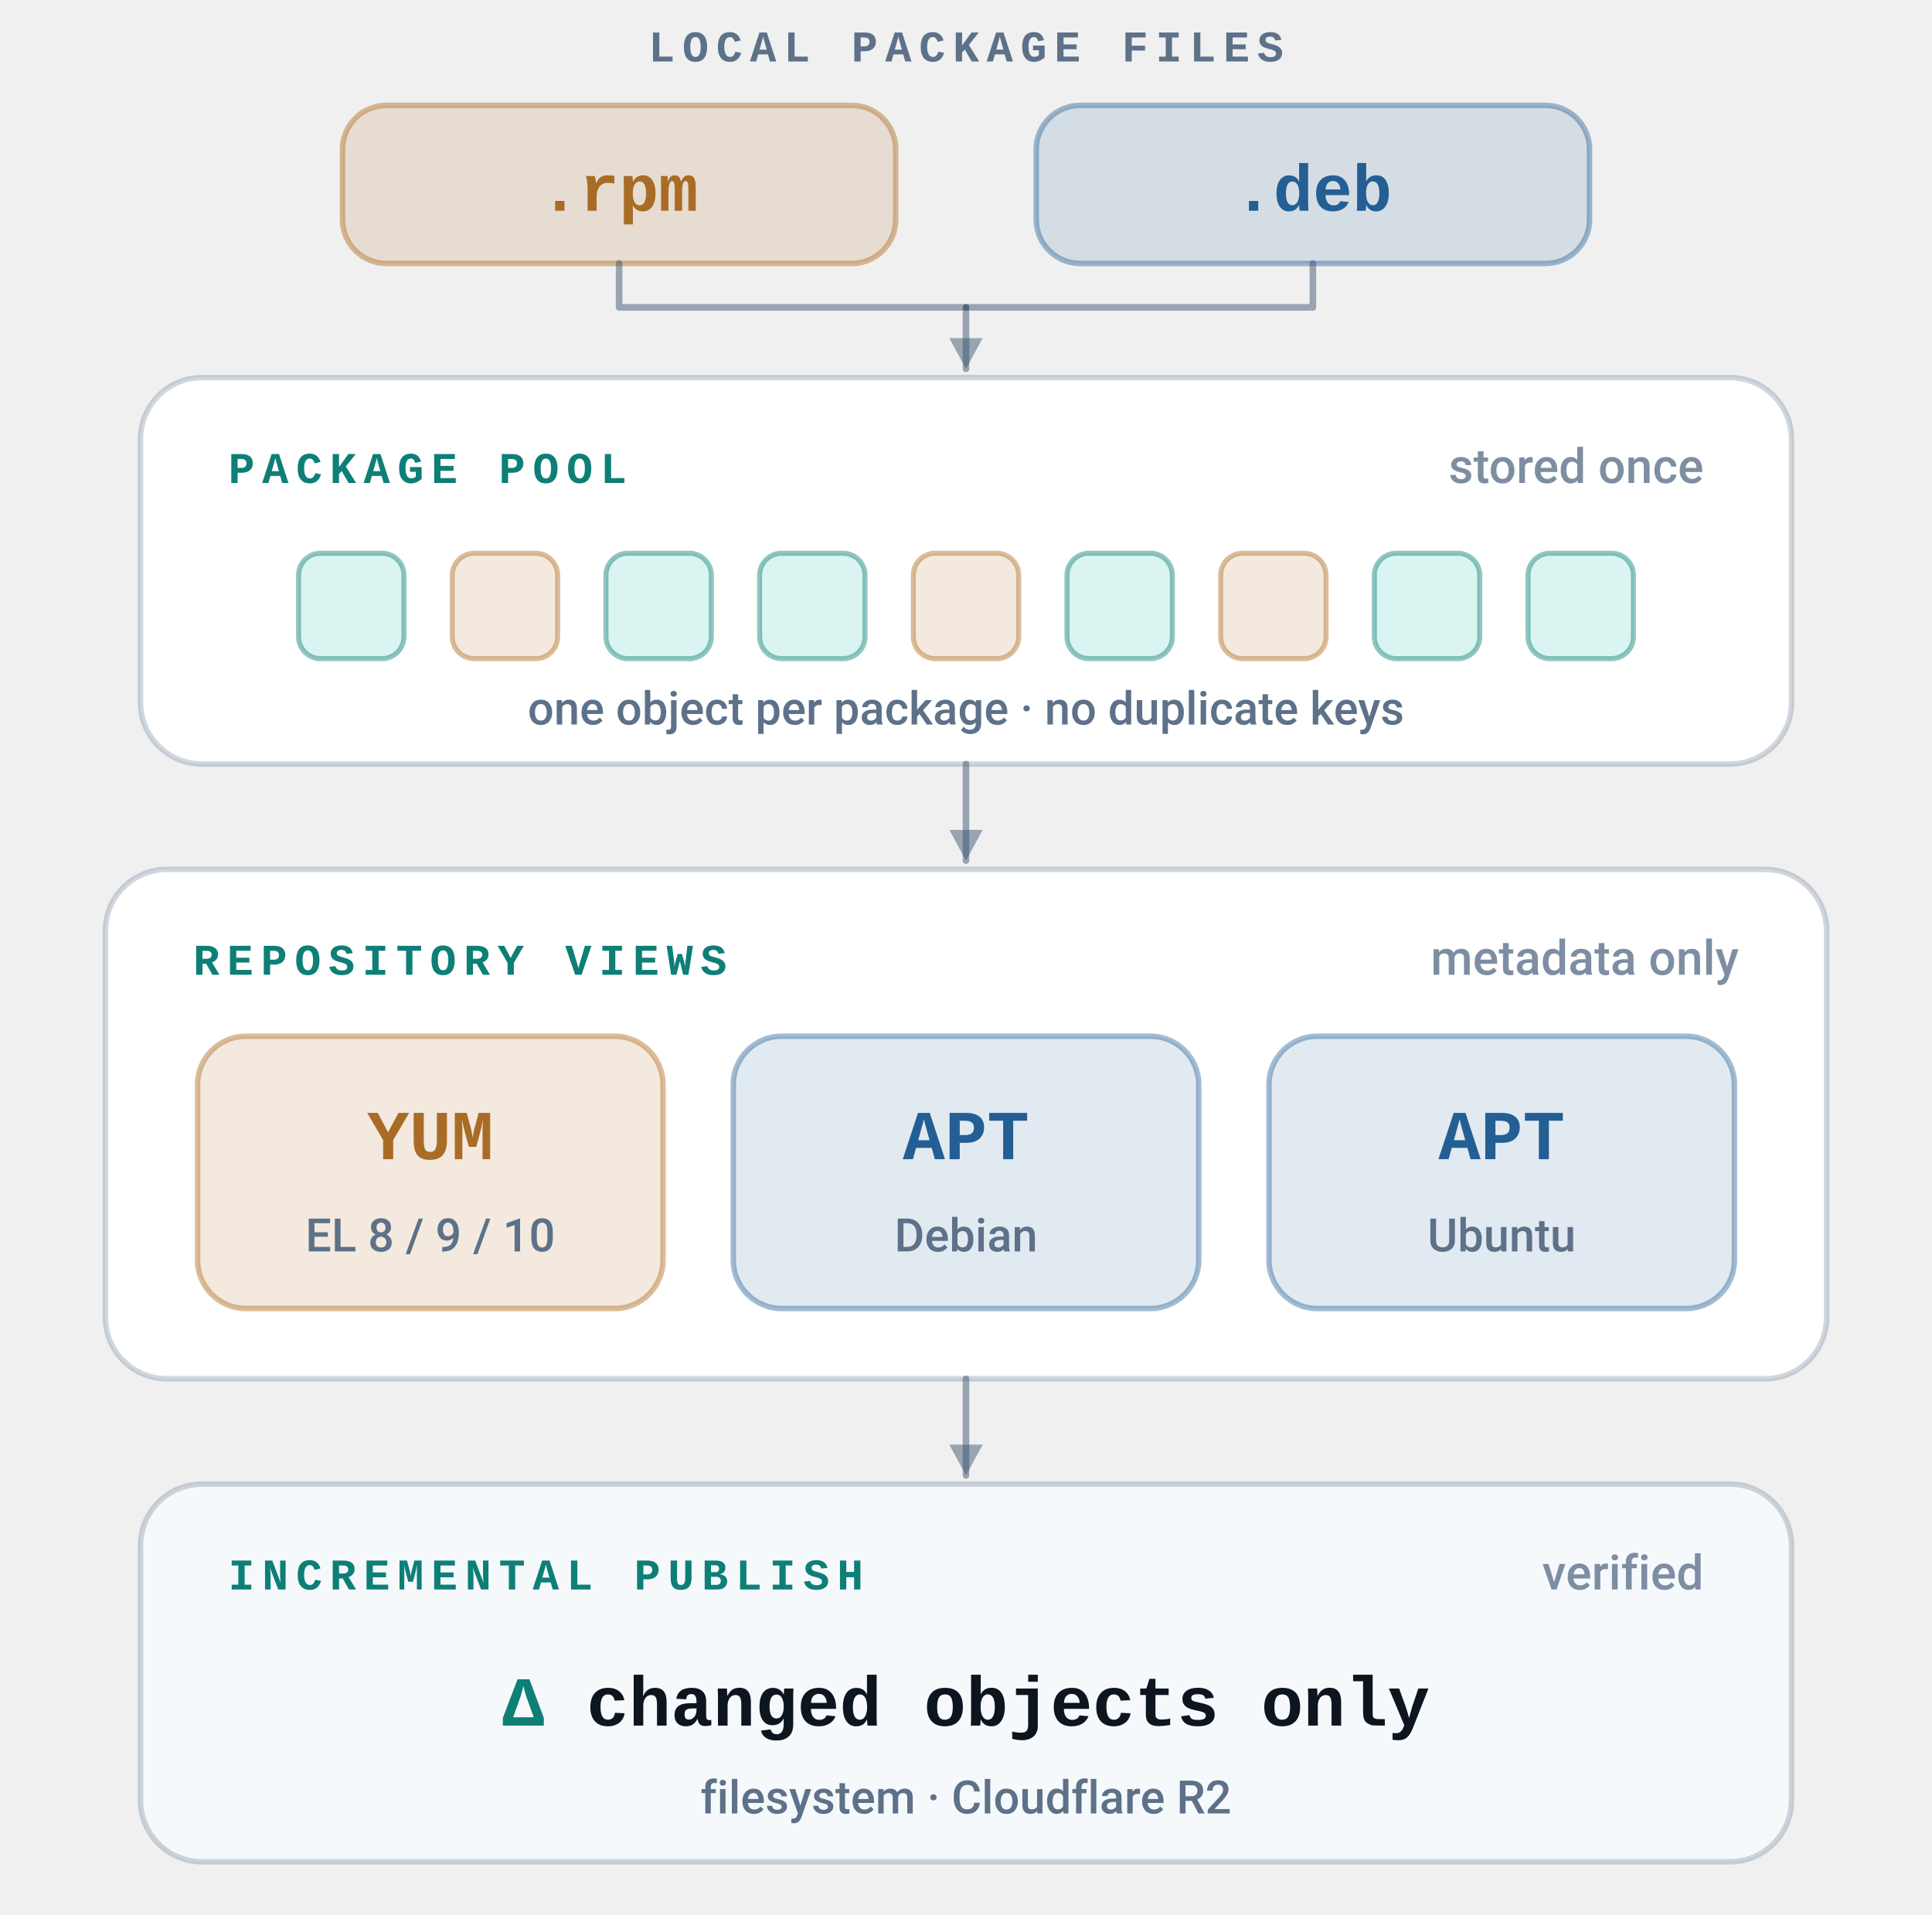
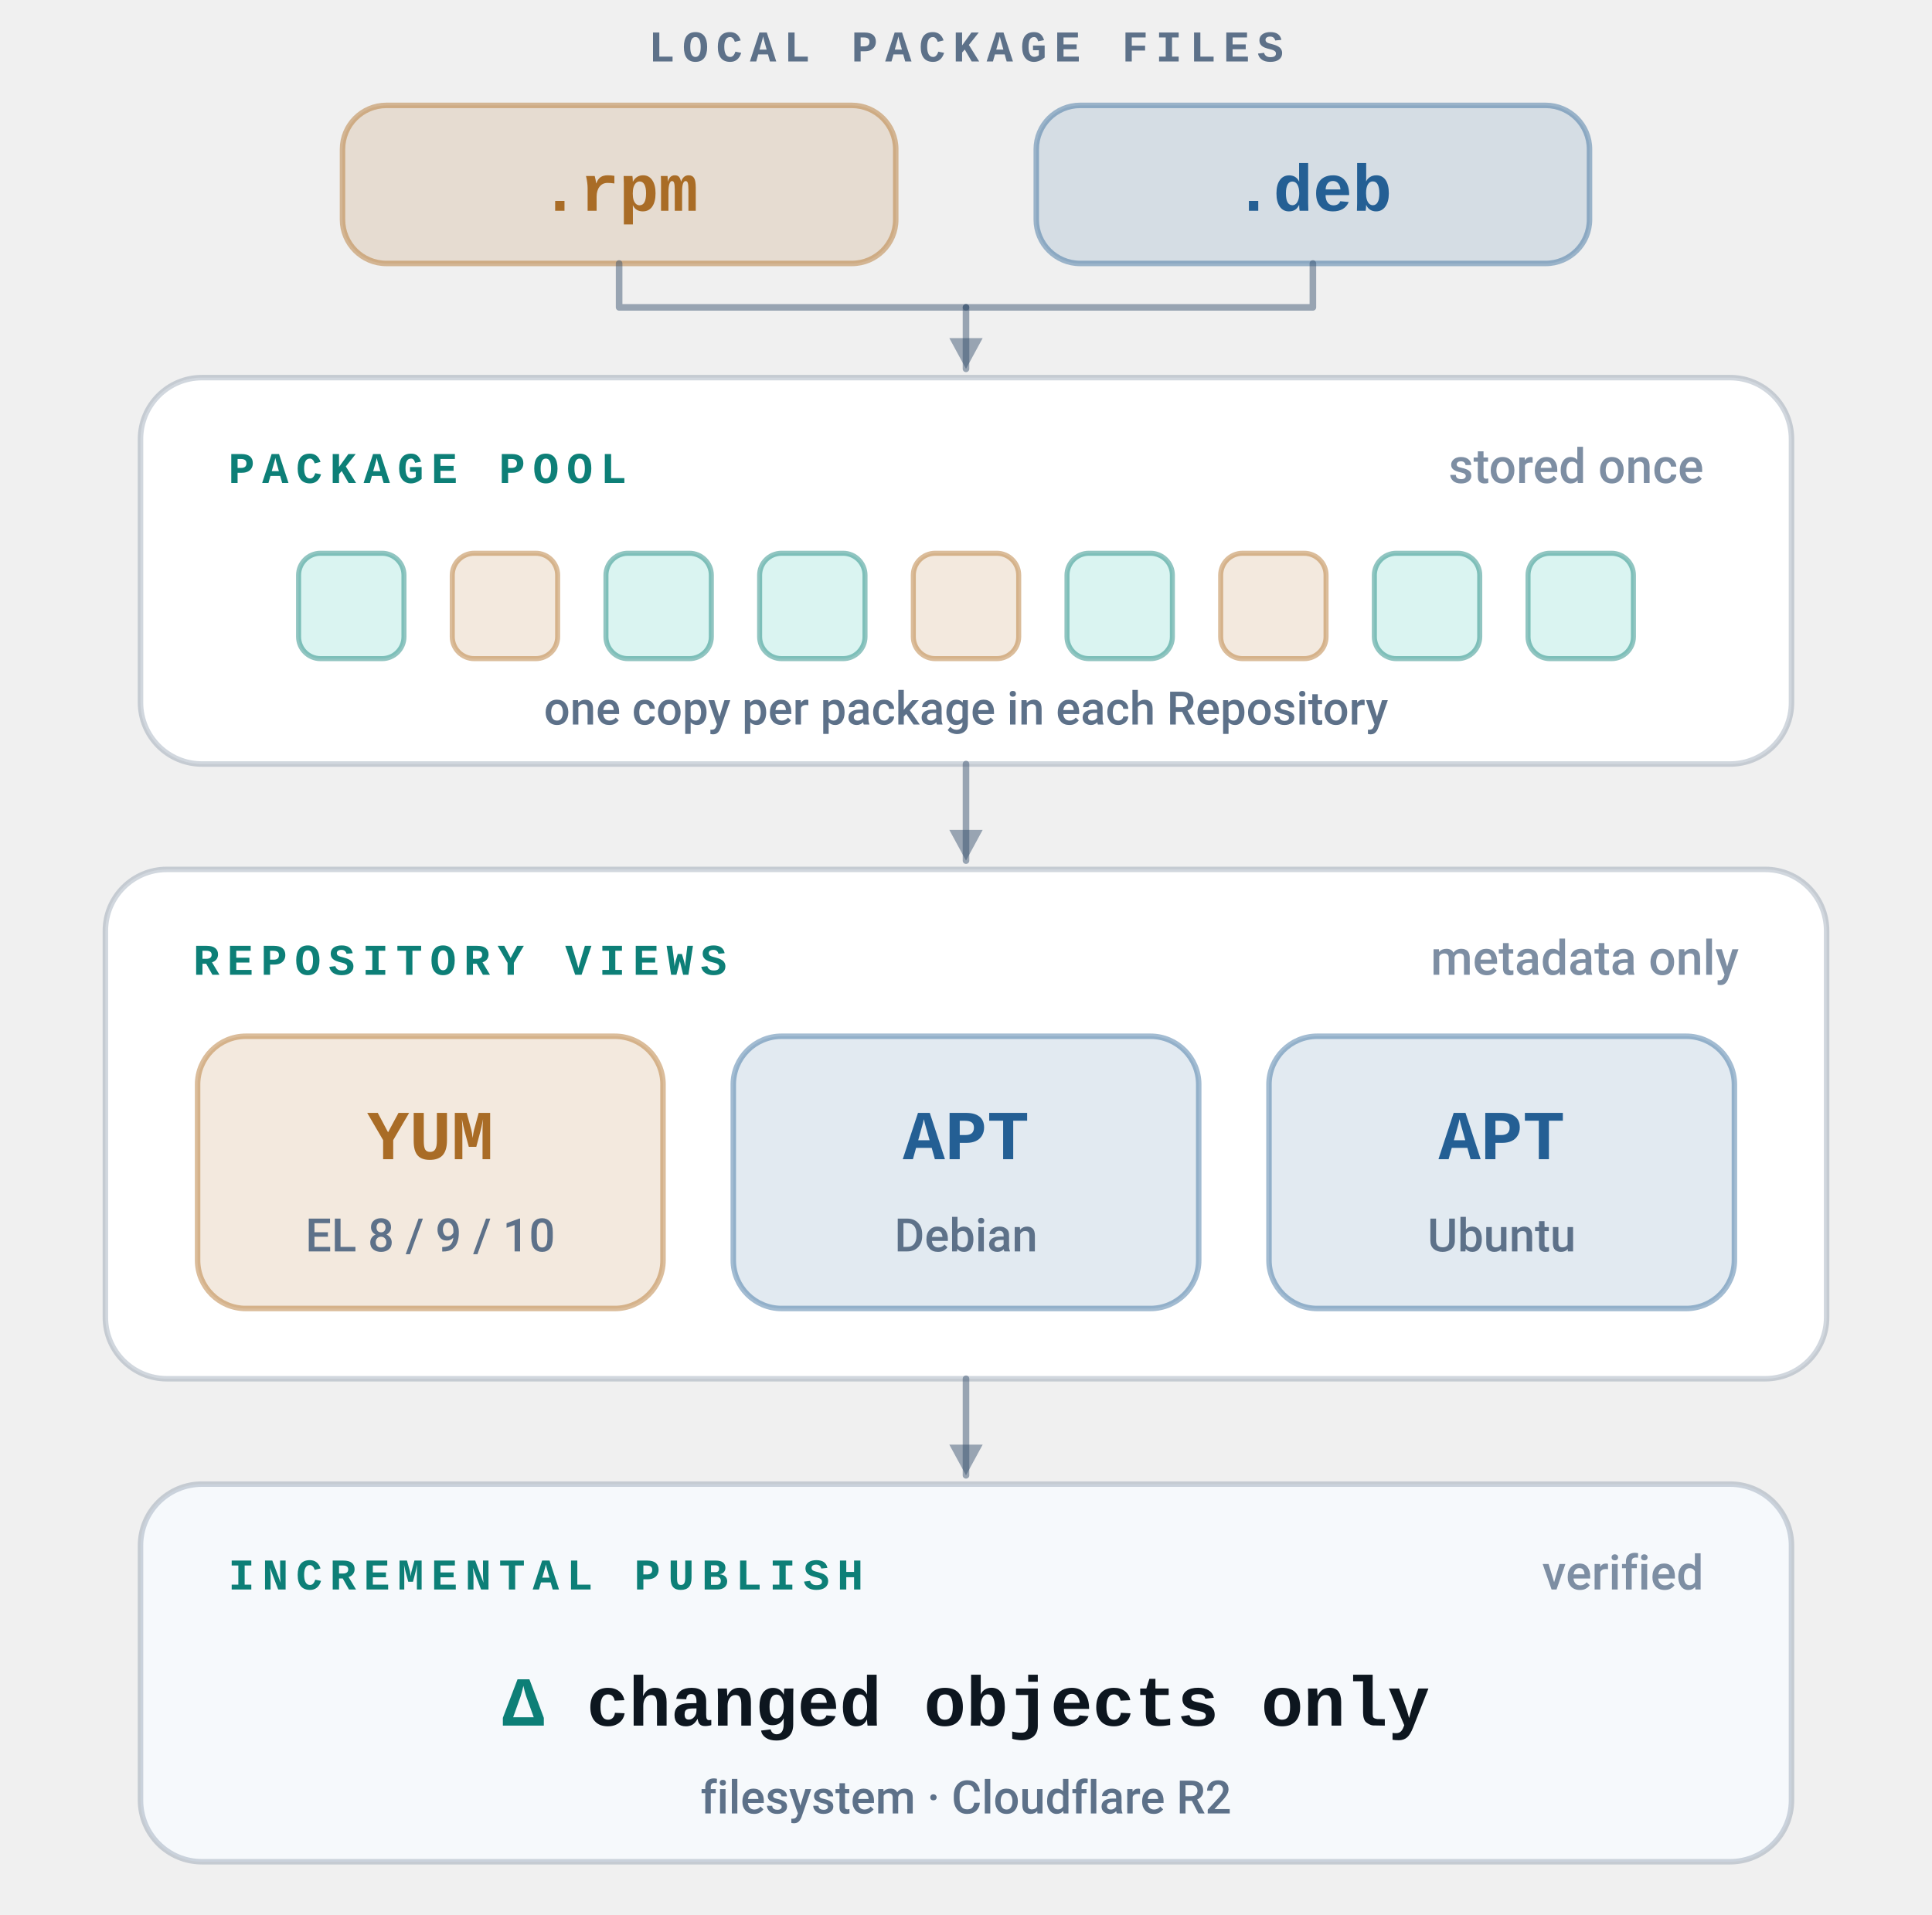
<svg xmlns="http://www.w3.org/2000/svg" width="440" height="436" viewBox="0 0 440 436" role="img" aria-labelledby="sow-arch-title" shape-rendering="geometricPrecision" text-rendering="geometricPrecision">
  <text x="220" y="14" text-anchor="middle" font-family="ui-monospace,SFMono-Regular,Menlo,Consolas,'Liberation Mono',monospace" font-size="10" font-weight="600" fill="#5d7189" letter-spacing="1.7">LOCAL PACKAGE FILES</text>
  <rect x="78" y="24" width="126" height="36" rx="10" fill="rgba(180,118,46,0.16)" stroke="rgba(180,118,46,0.48)" stroke-width="1.25" />
  <rect x="236" y="24" width="126" height="36" rx="10" fill="rgba(36,95,148,0.13)" stroke="rgba(36,95,148,0.42)" stroke-width="1.25" />
  <text x="141" y="48" text-anchor="middle" font-family="ui-monospace,SFMono-Regular,Menlo,Consolas,'Liberation Mono',monospace" font-size="15" font-weight="700" fill="#a96c26">.rpm</text>
  <text x="299" y="48" text-anchor="middle" font-family="ui-monospace,SFMono-Regular,Menlo,Consolas,'Liberation Mono',monospace" font-size="15" font-weight="700" fill="#245f94">.deb</text>
  <path d="M 141.0 60.0 L 141.0 70.0 L 220.0 70.0" fill="none" stroke="rgba(48,74,105,0.46)" stroke-width="1.5" stroke-linecap="round" stroke-linejoin="round" />
  <path d="M 299.0 60.0 L 299.0 70.0 L 220.0 70.0" fill="none" stroke="rgba(48,74,105,0.46)" stroke-width="1.5" stroke-linecap="round" stroke-linejoin="round" />
  <path d="M 220.0 70.0 L 220.0 84.0" fill="none" stroke="rgba(48,74,105,0.46)" stroke-width="1.5" stroke-linecap="round" stroke-linejoin="round" />
  <path d="M 220.0 84.0 L 216.2 77.0 L 223.8 77.0 Z" fill="rgba(48,74,105,0.46)" />
  <rect x="32" y="86" width="376" height="88" rx="14" fill="#ffffff" stroke="rgba(48,74,105,0.22)" stroke-width="1.25" />
  <text x="52" y="110" text-anchor="start" font-family="ui-monospace,SFMono-Regular,Menlo,Consolas,'Liberation Mono',monospace" font-size="10" font-weight="600" fill="#0d7f77" letter-spacing="1.7">PACKAGE POOL</text>
  <text x="388" y="110" text-anchor="end" font-family="ui-sans-serif,system-ui,-apple-system,'Segoe UI',Roboto,'Helvetica Neue',Arial,sans-serif" font-size="11" font-weight="500" fill="#7d8ea3">stored once</text>
  <rect x="68.0" y="126" width="24" height="24" rx="5" fill="rgba(20,184,166,0.16)" stroke="rgba(13,127,119,0.45)" stroke-width="1.15" />
  <rect x="103.0" y="126" width="24" height="24" rx="5" fill="rgba(180,118,46,0.16)" stroke="rgba(180,118,46,0.48)" stroke-width="1.15" />
  <rect x="138.0" y="126" width="24" height="24" rx="5" fill="rgba(20,184,166,0.16)" stroke="rgba(13,127,119,0.45)" stroke-width="1.15" />
  <rect x="173.0" y="126" width="24" height="24" rx="5" fill="rgba(20,184,166,0.16)" stroke="rgba(13,127,119,0.45)" stroke-width="1.15" />
  <rect x="208.0" y="126" width="24" height="24" rx="5" fill="rgba(180,118,46,0.16)" stroke="rgba(180,118,46,0.48)" stroke-width="1.15" />
  <rect x="243.0" y="126" width="24" height="24" rx="5" fill="rgba(20,184,166,0.16)" stroke="rgba(13,127,119,0.45)" stroke-width="1.15" />
  <rect x="278.0" y="126" width="24" height="24" rx="5" fill="rgba(180,118,46,0.16)" stroke="rgba(180,118,46,0.48)" stroke-width="1.15" />
  <rect x="313.0" y="126" width="24" height="24" rx="5" fill="rgba(20,184,166,0.16)" stroke="rgba(13,127,119,0.45)" stroke-width="1.15" />
  <rect x="348.0" y="126" width="24" height="24" rx="5" fill="rgba(20,184,166,0.16)" stroke="rgba(13,127,119,0.45)" stroke-width="1.15" />
-   <text x="220" y="165" text-anchor="middle" font-family="ui-sans-serif,system-ui,-apple-system,'Segoe UI',Roboto,'Helvetica Neue',Arial,sans-serif" font-size="10.5" font-weight="500" fill="#5d7189">one object per package · no duplicate keys</text>
+   <text x="220" y="165" text-anchor="middle" font-family="ui-sans-serif,system-ui,-apple-system,'Segoe UI',Roboto,'Helvetica Neue',Arial,sans-serif" font-size="10.5" font-weight="500" fill="#5d7189">one copy per package in each Repository</text>
  <path d="M 220.0 174.0 L 220.0 196.0" fill="none" stroke="rgba(48,74,105,0.46)" stroke-width="1.5" stroke-linecap="round" stroke-linejoin="round" />
  <path d="M 220.0 196.0 L 216.2 189.0 L 223.8 189.0 Z" fill="rgba(48,74,105,0.46)" />
  <rect x="24" y="198" width="392" height="116" rx="14" fill="#ffffff" stroke="rgba(48,74,105,0.22)" stroke-width="1.25" />
  <text x="44" y="222" text-anchor="start" font-family="ui-monospace,SFMono-Regular,Menlo,Consolas,'Liberation Mono',monospace" font-size="10" font-weight="600" fill="#0d7f77" letter-spacing="1.7">REPOSITORY VIEWS</text>
  <text x="396" y="222" text-anchor="end" font-family="ui-sans-serif,system-ui,-apple-system,'Segoe UI',Roboto,'Helvetica Neue',Arial,sans-serif" font-size="11" font-weight="500" fill="#7d8ea3">metadata only</text>
  <rect x="45" y="236" width="106" height="62" rx="11" fill="rgba(180,118,46,0.16)" stroke="rgba(180,118,46,0.48)" stroke-width="1.25" />
  <text x="98" y="264" text-anchor="middle" font-family="ui-monospace,SFMono-Regular,Menlo,Consolas,'Liberation Mono',monospace" font-size="16" font-weight="700" fill="#a96c26">YUM</text>
  <text x="98" y="285" text-anchor="middle" font-family="ui-sans-serif,system-ui,-apple-system,'Segoe UI',Roboto,'Helvetica Neue',Arial,sans-serif" font-size="10.5" font-weight="500" fill="#5d7189">EL 8 / 9 / 10</text>
  <rect x="167" y="236" width="106" height="62" rx="11" fill="rgba(36,95,148,0.13)" stroke="rgba(36,95,148,0.42)" stroke-width="1.25" />
  <text x="220" y="264" text-anchor="middle" font-family="ui-monospace,SFMono-Regular,Menlo,Consolas,'Liberation Mono',monospace" font-size="16" font-weight="700" fill="#245f94">APT</text>
  <text x="220" y="285" text-anchor="middle" font-family="ui-sans-serif,system-ui,-apple-system,'Segoe UI',Roboto,'Helvetica Neue',Arial,sans-serif" font-size="10.5" font-weight="500" fill="#5d7189">Debian</text>
  <rect x="289" y="236" width="106" height="62" rx="11" fill="rgba(36,95,148,0.13)" stroke="rgba(36,95,148,0.42)" stroke-width="1.25" />
  <text x="342" y="264" text-anchor="middle" font-family="ui-monospace,SFMono-Regular,Menlo,Consolas,'Liberation Mono',monospace" font-size="16" font-weight="700" fill="#245f94">APT</text>
  <text x="342" y="285" text-anchor="middle" font-family="ui-sans-serif,system-ui,-apple-system,'Segoe UI',Roboto,'Helvetica Neue',Arial,sans-serif" font-size="10.5" font-weight="500" fill="#5d7189">Ubuntu</text>
  <path d="M 220.0 314.0 L 220.0 336.0" fill="none" stroke="rgba(48,74,105,0.46)" stroke-width="1.5" stroke-linecap="round" stroke-linejoin="round" />
  <path d="M 220.0 336.0 L 216.2 329.0 L 223.8 329.0 Z" fill="rgba(48,74,105,0.46)" />
  <rect x="32" y="338" width="376" height="86" rx="14" fill="#f6f9fc" stroke="rgba(48,74,105,0.22)" stroke-width="1.25" />
  <text x="52" y="362" text-anchor="start" font-family="ui-monospace,SFMono-Regular,Menlo,Consolas,'Liberation Mono',monospace" font-size="10" font-weight="600" fill="#0d7f77" letter-spacing="1.7">INCREMENTAL PUBLISH</text>
  <text x="388" y="362" text-anchor="end" font-family="ui-sans-serif,system-ui,-apple-system,'Segoe UI',Roboto,'Helvetica Neue',Arial,sans-serif" font-size="11" font-weight="500" fill="#7d8ea3">verified</text>
  <text x="220" y="393" text-anchor="middle" font-family="ui-monospace,SFMono-Regular,Menlo,Consolas,'Liberation Mono',monospace" font-size="16" font-weight="700" fill="#0d161f">
    <tspan fill="#0d7f77">Δ</tspan> changed objects only</text>
  <text x="220" y="413" text-anchor="middle" font-family="ui-sans-serif,system-ui,-apple-system,'Segoe UI',Roboto,'Helvetica Neue',Arial,sans-serif" font-size="10.5" font-weight="500" fill="#5d7189">filesystem · Cloudflare R2</text>
</svg>
